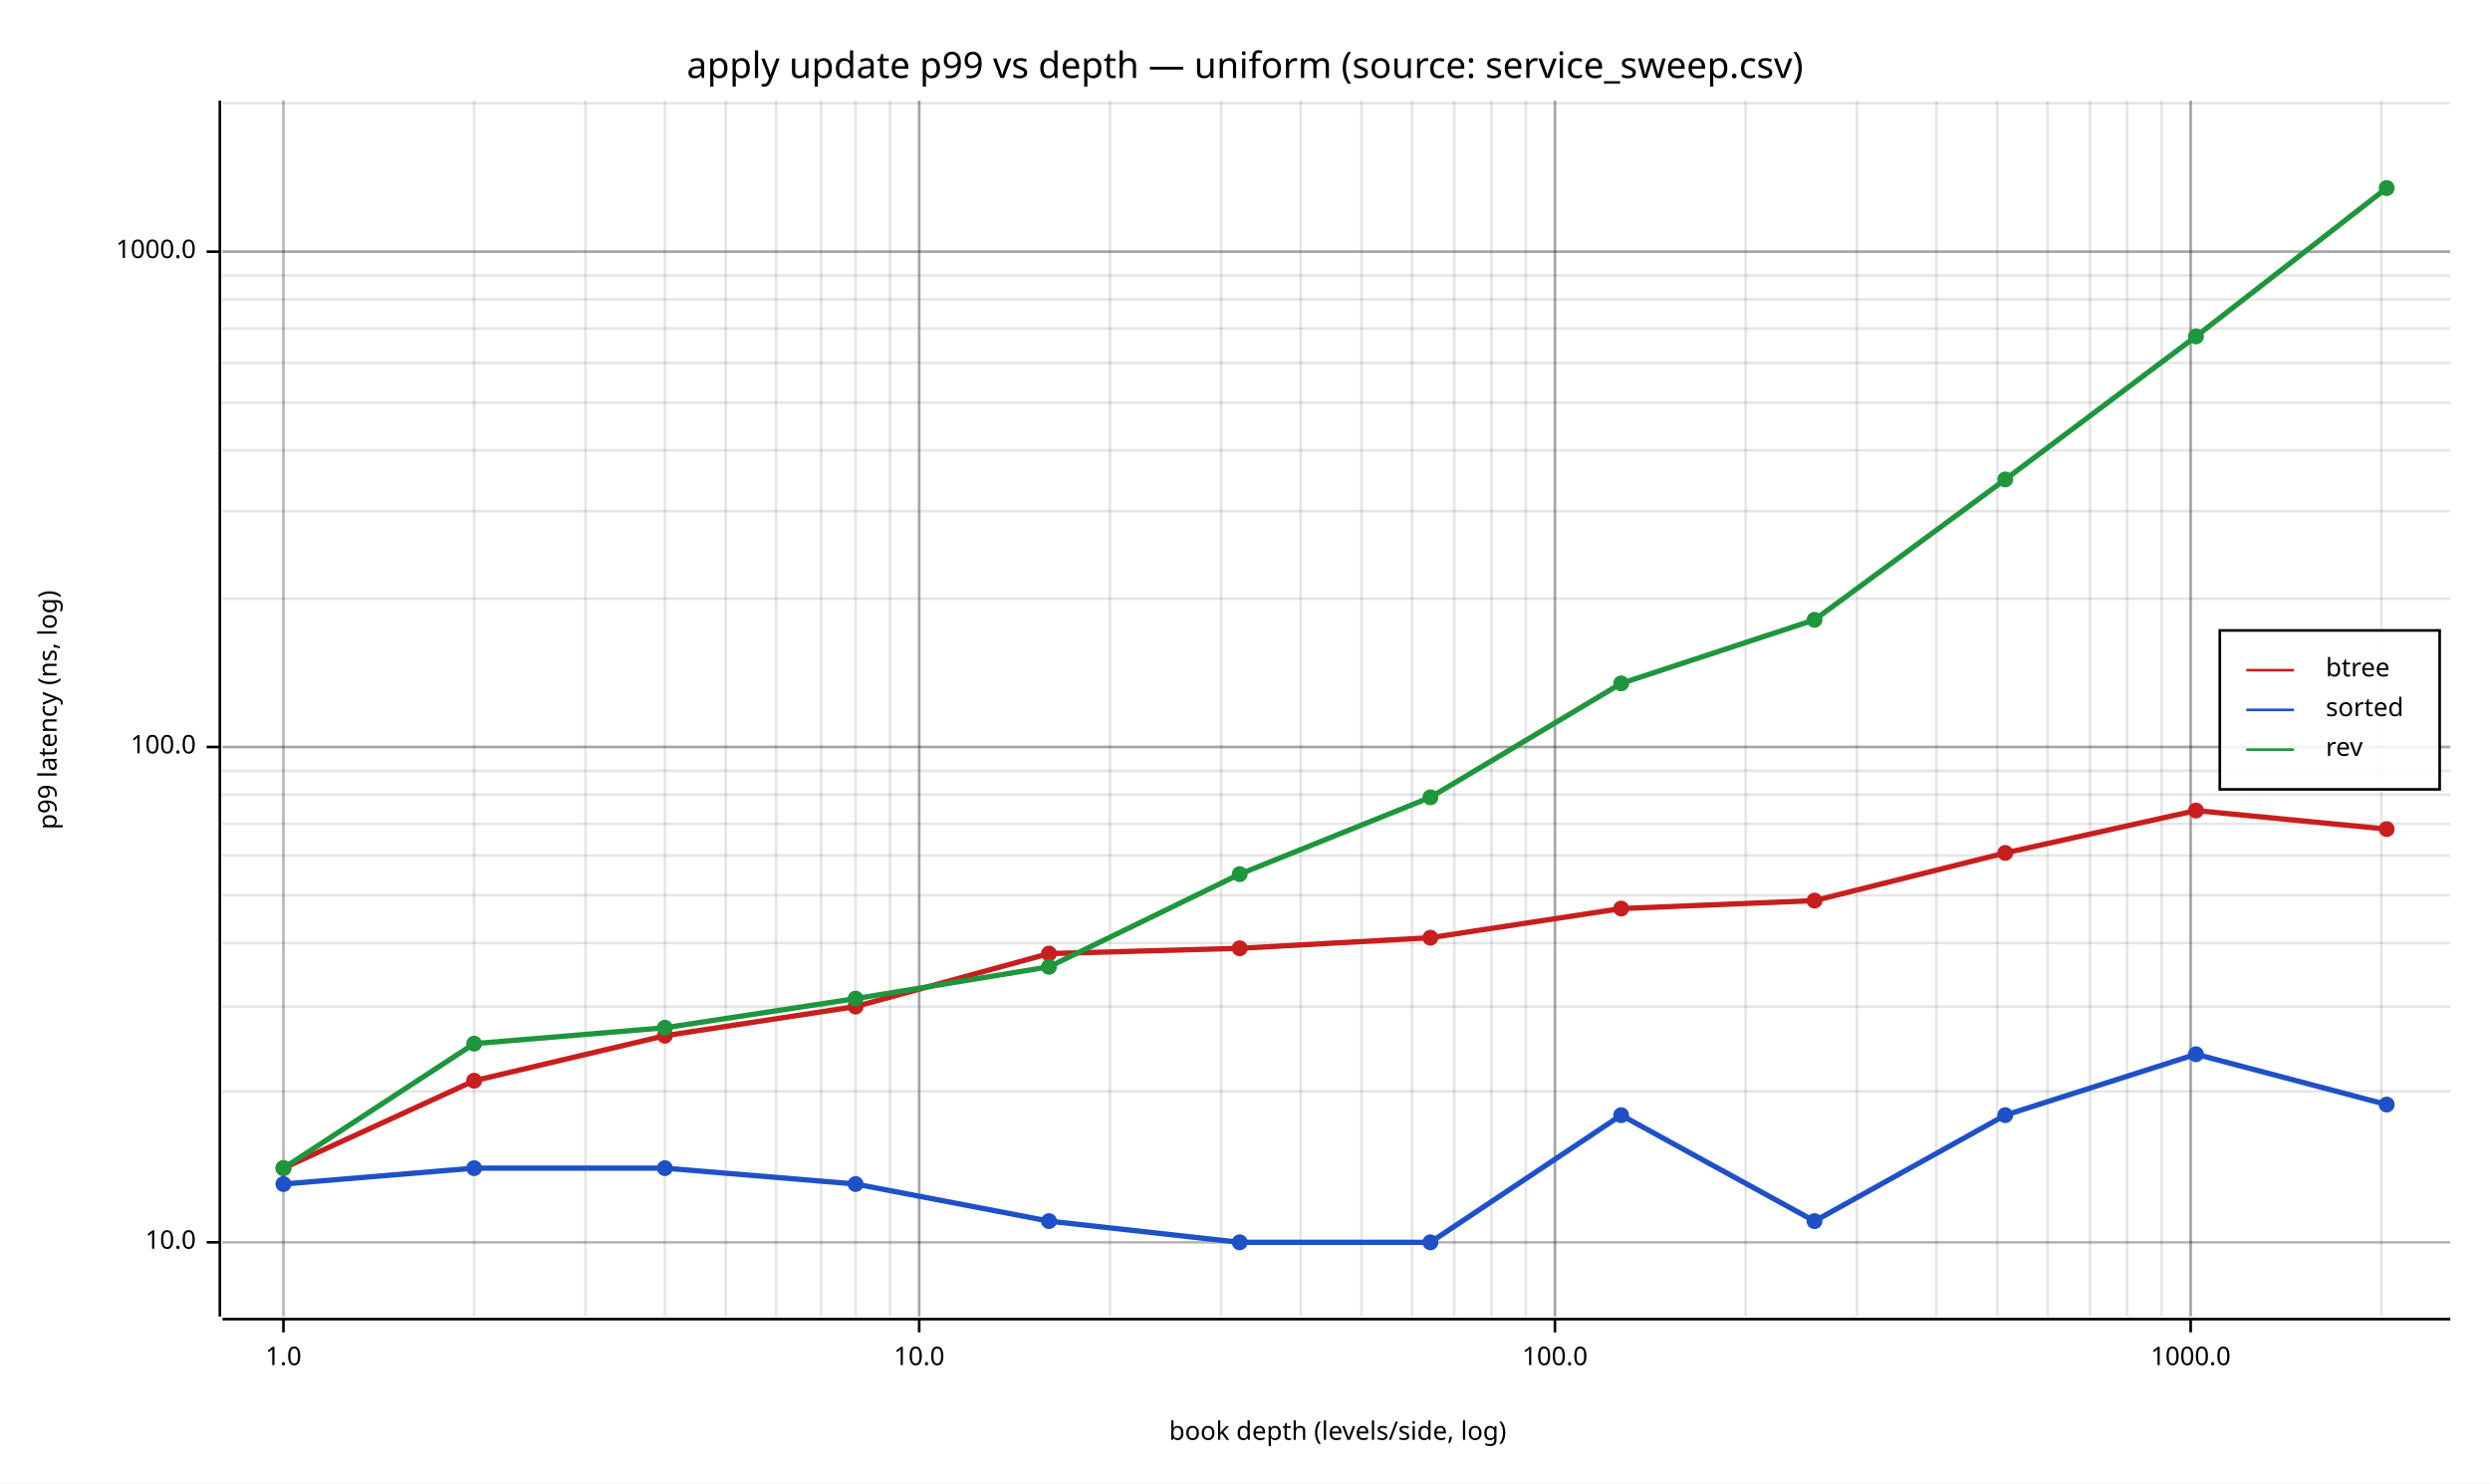
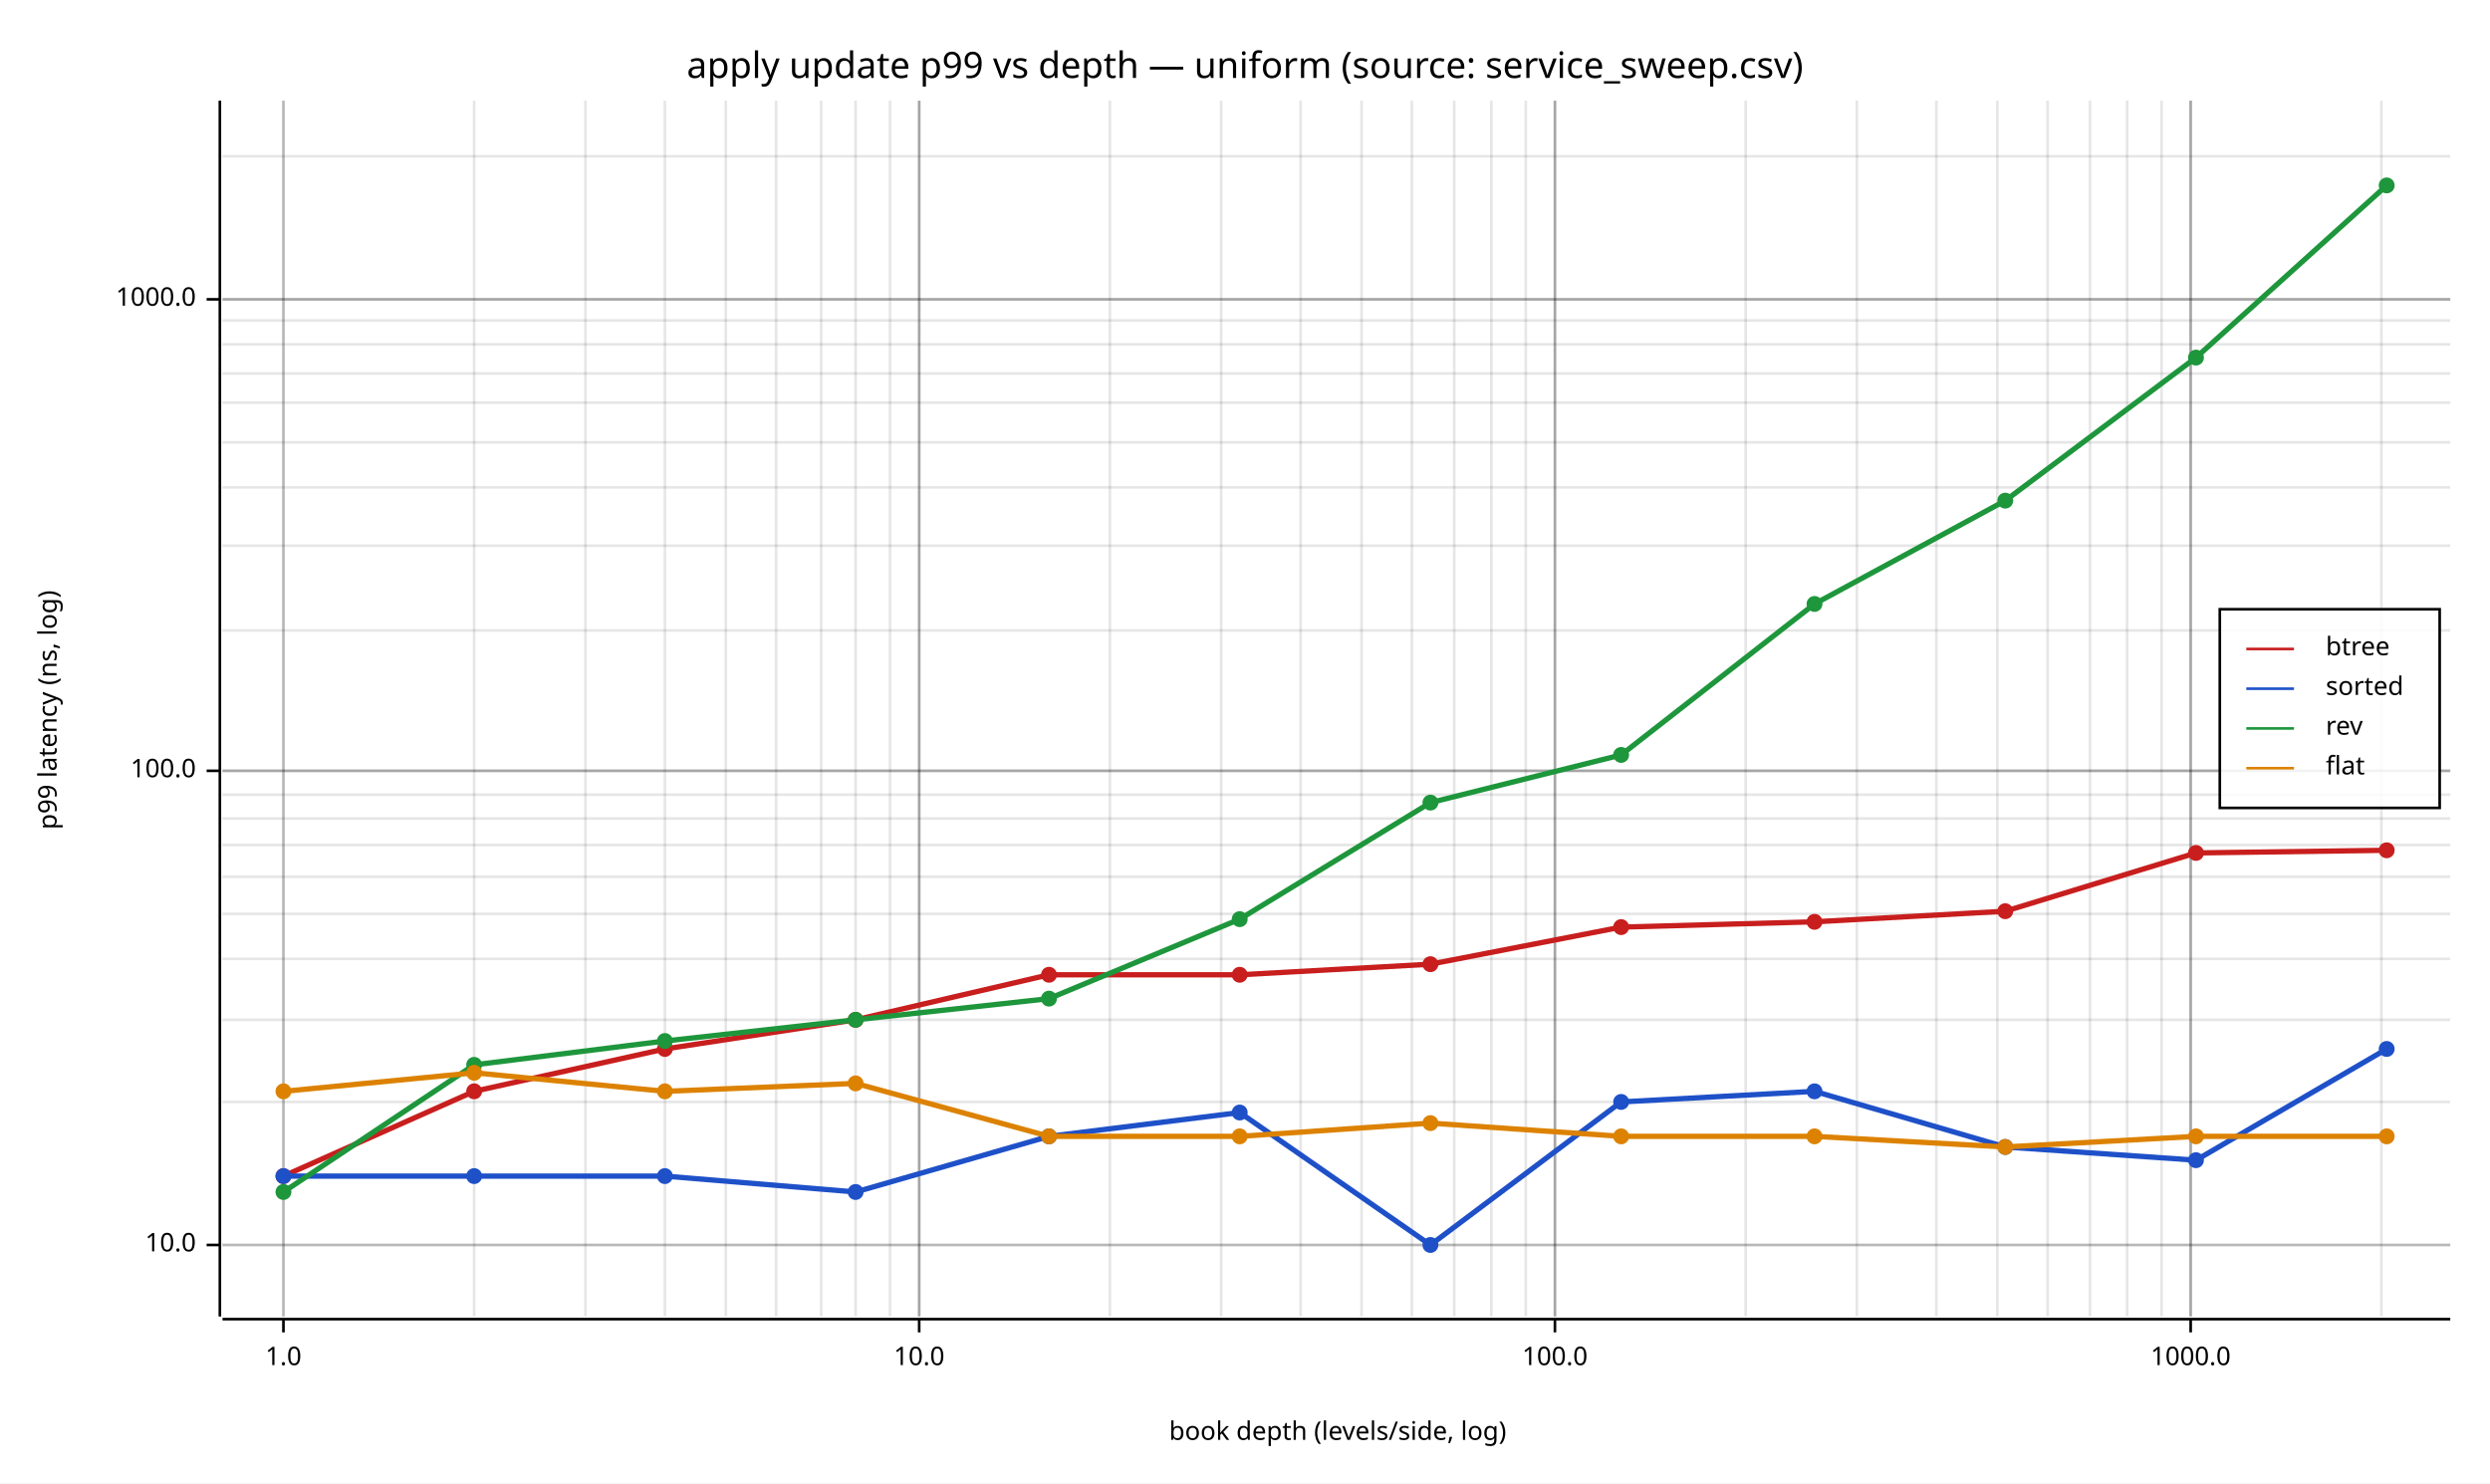
<svg xmlns="http://www.w3.org/2000/svg" width="940" height="560" viewBox="0 0 940 560">
  <rect x="0" y="0" width="940" height="560" opacity="1" fill="#FFFFFF" stroke="none" />
  <text x="470" y="19" dy="0.76em" text-anchor="middle" font-family="sans-serif" font-size="13.71" opacity="1" fill="#000000">
apply update p99 vs depth — uniform   (source: service_sweep.csv)
</text>
  <line opacity="0.1" stroke="#000000" stroke-width="1" x1="107" y1="497" x2="107" y2="38" />
  <line opacity="0.1" stroke="#000000" stroke-width="1" x1="179" y1="497" x2="179" y2="38" />
  <line opacity="0.1" stroke="#000000" stroke-width="1" x1="221" y1="497" x2="221" y2="38" />
  <line opacity="0.1" stroke="#000000" stroke-width="1" x1="251" y1="497" x2="251" y2="38" />
  <line opacity="0.1" stroke="#000000" stroke-width="1" x1="274" y1="497" x2="274" y2="38" />
  <line opacity="0.1" stroke="#000000" stroke-width="1" x1="293" y1="497" x2="293" y2="38" />
  <line opacity="0.1" stroke="#000000" stroke-width="1" x1="310" y1="497" x2="310" y2="38" />
  <line opacity="0.1" stroke="#000000" stroke-width="1" x1="323" y1="497" x2="323" y2="38" />
  <line opacity="0.1" stroke="#000000" stroke-width="1" x1="336" y1="497" x2="336" y2="38" />
  <line opacity="0.1" stroke="#000000" stroke-width="1" x1="347" y1="497" x2="347" y2="38" />
  <line opacity="0.1" stroke="#000000" stroke-width="1" x1="347" y1="497" x2="347" y2="38" />
  <line opacity="0.1" stroke="#000000" stroke-width="1" x1="419" y1="497" x2="419" y2="38" />
  <line opacity="0.1" stroke="#000000" stroke-width="1" x1="461" y1="497" x2="461" y2="38" />
  <line opacity="0.1" stroke="#000000" stroke-width="1" x1="491" y1="497" x2="491" y2="38" />
  <line opacity="0.1" stroke="#000000" stroke-width="1" x1="514" y1="497" x2="514" y2="38" />
  <line opacity="0.1" stroke="#000000" stroke-width="1" x1="533" y1="497" x2="533" y2="38" />
  <line opacity="0.1" stroke="#000000" stroke-width="1" x1="549" y1="497" x2="549" y2="38" />
  <line opacity="0.1" stroke="#000000" stroke-width="1" x1="563" y1="497" x2="563" y2="38" />
  <line opacity="0.1" stroke="#000000" stroke-width="1" x1="576" y1="497" x2="576" y2="38" />
  <line opacity="0.1" stroke="#000000" stroke-width="1" x1="587" y1="497" x2="587" y2="38" />
  <line opacity="0.1" stroke="#000000" stroke-width="1" x1="587" y1="497" x2="587" y2="38" />
  <line opacity="0.1" stroke="#000000" stroke-width="1" x1="659" y1="497" x2="659" y2="38" />
  <line opacity="0.1" stroke="#000000" stroke-width="1" x1="701" y1="497" x2="701" y2="38" />
  <line opacity="0.1" stroke="#000000" stroke-width="1" x1="731" y1="497" x2="731" y2="38" />
  <line opacity="0.1" stroke="#000000" stroke-width="1" x1="754" y1="497" x2="754" y2="38" />
  <line opacity="0.1" stroke="#000000" stroke-width="1" x1="773" y1="497" x2="773" y2="38" />
  <line opacity="0.1" stroke="#000000" stroke-width="1" x1="789" y1="497" x2="789" y2="38" />
  <line opacity="0.1" stroke="#000000" stroke-width="1" x1="803" y1="497" x2="803" y2="38" />
  <line opacity="0.1" stroke="#000000" stroke-width="1" x1="816" y1="497" x2="816" y2="38" />
  <line opacity="0.1" stroke="#000000" stroke-width="1" x1="827" y1="497" x2="827" y2="38" />
  <line opacity="0.1" stroke="#000000" stroke-width="1" x1="827" y1="497" x2="827" y2="38" />
  <line opacity="0.1" stroke="#000000" stroke-width="1" x1="899" y1="497" x2="899" y2="38" />
-   <line opacity="0.1" stroke="#000000" stroke-width="1" x1="84" y1="469" x2="925" y2="469" />
-   <line opacity="0.1" stroke="#000000" stroke-width="1" x1="84" y1="412" x2="925" y2="412" />
-   <line opacity="0.1" stroke="#000000" stroke-width="1" x1="84" y1="380" x2="925" y2="380" />
-   <line opacity="0.1" stroke="#000000" stroke-width="1" x1="84" y1="356" x2="925" y2="356" />
-   <line opacity="0.1" stroke="#000000" stroke-width="1" x1="84" y1="338" x2="925" y2="338" />
-   <line opacity="0.1" stroke="#000000" stroke-width="1" x1="84" y1="323" x2="925" y2="323" />
-   <line opacity="0.1" stroke="#000000" stroke-width="1" x1="84" y1="311" x2="925" y2="311" />
+   <line opacity="0.1" stroke="#000000" stroke-width="1" x1="84" y1="470" x2="925" y2="470" />
+   <line opacity="0.1" stroke="#000000" stroke-width="1" x1="84" y1="416" x2="925" y2="416" />
+   <line opacity="0.1" stroke="#000000" stroke-width="1" x1="84" y1="385" x2="925" y2="385" />
+   <line opacity="0.1" stroke="#000000" stroke-width="1" x1="84" y1="362" x2="925" y2="362" />
+   <line opacity="0.1" stroke="#000000" stroke-width="1" x1="84" y1="345" x2="925" y2="345" />
+   <line opacity="0.1" stroke="#000000" stroke-width="1" x1="84" y1="331" x2="925" y2="331" />
+   <line opacity="0.1" stroke="#000000" stroke-width="1" x1="84" y1="319" x2="925" y2="319" />
+   <line opacity="0.1" stroke="#000000" stroke-width="1" x1="84" y1="309" x2="925" y2="309" />
  <line opacity="0.1" stroke="#000000" stroke-width="1" x1="84" y1="300" x2="925" y2="300" />
  <line opacity="0.1" stroke="#000000" stroke-width="1" x1="84" y1="291" x2="925" y2="291" />
-   <line opacity="0.1" stroke="#000000" stroke-width="1" x1="84" y1="282" x2="925" y2="282" />
-   <line opacity="0.1" stroke="#000000" stroke-width="1" x1="84" y1="282" x2="925" y2="282" />
-   <line opacity="0.1" stroke="#000000" stroke-width="1" x1="84" y1="226" x2="925" y2="226" />
-   <line opacity="0.1" stroke="#000000" stroke-width="1" x1="84" y1="193" x2="925" y2="193" />
-   <line opacity="0.1" stroke="#000000" stroke-width="1" x1="84" y1="170" x2="925" y2="170" />
+   <line opacity="0.1" stroke="#000000" stroke-width="1" x1="84" y1="291" x2="925" y2="291" />
+   <line opacity="0.1" stroke="#000000" stroke-width="1" x1="84" y1="238" x2="925" y2="238" />
+   <line opacity="0.1" stroke="#000000" stroke-width="1" x1="84" y1="206" x2="925" y2="206" />
+   <line opacity="0.1" stroke="#000000" stroke-width="1" x1="84" y1="184" x2="925" y2="184" />
+   <line opacity="0.1" stroke="#000000" stroke-width="1" x1="84" y1="167" x2="925" y2="167" />
  <line opacity="0.1" stroke="#000000" stroke-width="1" x1="84" y1="152" x2="925" y2="152" />
-   <line opacity="0.1" stroke="#000000" stroke-width="1" x1="84" y1="137" x2="925" y2="137" />
-   <line opacity="0.1" stroke="#000000" stroke-width="1" x1="84" y1="124" x2="925" y2="124" />
+   <line opacity="0.1" stroke="#000000" stroke-width="1" x1="84" y1="141" x2="925" y2="141" />
+   <line opacity="0.1" stroke="#000000" stroke-width="1" x1="84" y1="130" x2="925" y2="130" />
+   <line opacity="0.1" stroke="#000000" stroke-width="1" x1="84" y1="121" x2="925" y2="121" />
  <line opacity="0.1" stroke="#000000" stroke-width="1" x1="84" y1="113" x2="925" y2="113" />
-   <line opacity="0.1" stroke="#000000" stroke-width="1" x1="84" y1="104" x2="925" y2="104" />
-   <line opacity="0.1" stroke="#000000" stroke-width="1" x1="84" y1="95" x2="925" y2="95" />
-   <line opacity="0.1" stroke="#000000" stroke-width="1" x1="84" y1="95" x2="925" y2="95" />
-   <line opacity="0.1" stroke="#000000" stroke-width="1" x1="84" y1="39" x2="925" y2="39" />
+   <line opacity="0.1" stroke="#000000" stroke-width="1" x1="84" y1="113" x2="925" y2="113" />
+   <line opacity="0.1" stroke="#000000" stroke-width="1" x1="84" y1="59" x2="925" y2="59" />
  <text x="14" y="268" dy="0.76em" text-anchor="middle" font-family="sans-serif" font-size="9.677" opacity="1" fill="#000000" transform="rotate(270, 14, 268)">
p99 latency (ns, log)
</text>
  <text x="505" y="546" dy="-0.5ex" text-anchor="middle" font-family="sans-serif" font-size="9.677" opacity="1" fill="#000000">
book depth (levels/side, log)
</text>
  <line opacity="0.2" stroke="#000000" stroke-width="1" x1="107" y1="497" x2="107" y2="38" />
  <line opacity="0.2" stroke="#000000" stroke-width="1" x1="347" y1="497" x2="347" y2="38" />
  <line opacity="0.2" stroke="#000000" stroke-width="1" x1="587" y1="497" x2="587" y2="38" />
  <line opacity="0.2" stroke="#000000" stroke-width="1" x1="827" y1="497" x2="827" y2="38" />
-   <line opacity="0.2" stroke="#000000" stroke-width="1" x1="84" y1="469" x2="925" y2="469" />
-   <line opacity="0.2" stroke="#000000" stroke-width="1" x1="84" y1="282" x2="925" y2="282" />
-   <line opacity="0.2" stroke="#000000" stroke-width="1" x1="84" y1="95" x2="925" y2="95" />
+   <line opacity="0.2" stroke="#000000" stroke-width="1" x1="84" y1="470" x2="925" y2="470" />
+   <line opacity="0.2" stroke="#000000" stroke-width="1" x1="84" y1="291" x2="925" y2="291" />
+   <line opacity="0.2" stroke="#000000" stroke-width="1" x1="84" y1="113" x2="925" y2="113" />
  <polyline fill="none" opacity="1" stroke="#000000" stroke-width="1" points="83,38 83,497 " />
-   <text x="74" y="469" dy="0.5ex" text-anchor="end" font-family="sans-serif" font-size="9.677" opacity="1" fill="#000000">
+   <text x="74" y="470" dy="0.5ex" text-anchor="end" font-family="sans-serif" font-size="9.677" opacity="1" fill="#000000">
10.0
</text>
-   <polyline fill="none" opacity="1" stroke="#000000" stroke-width="1" points="78,469 83,469 " />
-   <text x="74" y="282" dy="0.5ex" text-anchor="end" font-family="sans-serif" font-size="9.677" opacity="1" fill="#000000">
+   <polyline fill="none" opacity="1" stroke="#000000" stroke-width="1" points="78,470 83,470 " />
+   <text x="74" y="291" dy="0.5ex" text-anchor="end" font-family="sans-serif" font-size="9.677" opacity="1" fill="#000000">
100.0
</text>
-   <polyline fill="none" opacity="1" stroke="#000000" stroke-width="1" points="78,282 83,282 " />
-   <text x="74" y="95" dy="0.5ex" text-anchor="end" font-family="sans-serif" font-size="9.677" opacity="1" fill="#000000">
+   <polyline fill="none" opacity="1" stroke="#000000" stroke-width="1" points="78,291 83,291 " />
+   <text x="74" y="113" dy="0.5ex" text-anchor="end" font-family="sans-serif" font-size="9.677" opacity="1" fill="#000000">
1000.0
</text>
-   <polyline fill="none" opacity="1" stroke="#000000" stroke-width="1" points="78,95 83,95 " />
+   <polyline fill="none" opacity="1" stroke="#000000" stroke-width="1" points="78,113 83,113 " />
  <polyline fill="none" opacity="1" stroke="#000000" stroke-width="1" points="84,498 925,498 " />
  <text x="107" y="508" dy="0.76em" text-anchor="middle" font-family="sans-serif" font-size="9.677" opacity="1" fill="#000000">
1.0
</text>
  <polyline fill="none" opacity="1" stroke="#000000" stroke-width="1" points="107,498 107,503 " />
  <text x="347" y="508" dy="0.76em" text-anchor="middle" font-family="sans-serif" font-size="9.677" opacity="1" fill="#000000">
10.0
</text>
  <polyline fill="none" opacity="1" stroke="#000000" stroke-width="1" points="347,498 347,503 " />
  <text x="587" y="508" dy="0.76em" text-anchor="middle" font-family="sans-serif" font-size="9.677" opacity="1" fill="#000000">
100.0
</text>
  <polyline fill="none" opacity="1" stroke="#000000" stroke-width="1" points="587,498 587,503 " />
  <text x="827" y="508" dy="0.76em" text-anchor="middle" font-family="sans-serif" font-size="9.677" opacity="1" fill="#000000">
1000.0
</text>
  <polyline fill="none" opacity="1" stroke="#000000" stroke-width="1" points="827,498 827,503 " />
-   <polyline fill="none" opacity="1" stroke="#C81E1E" stroke-width="2" points="107,441 179,408 251,391 323,380 396,360 468,358 540,354 612,343 685,340 757,322 829,306 901,313 " />
-   <circle cx="107" cy="441" r="3" opacity="1" fill="#C81E1E" stroke="none" stroke-width="1" />
-   <circle cx="179" cy="408" r="3" opacity="1" fill="#C81E1E" stroke="none" stroke-width="1" />
-   <circle cx="251" cy="391" r="3" opacity="1" fill="#C81E1E" stroke="none" stroke-width="1" />
-   <circle cx="323" cy="380" r="3" opacity="1" fill="#C81E1E" stroke="none" stroke-width="1" />
-   <circle cx="396" cy="360" r="3" opacity="1" fill="#C81E1E" stroke="none" stroke-width="1" />
-   <circle cx="468" cy="358" r="3" opacity="1" fill="#C81E1E" stroke="none" stroke-width="1" />
-   <circle cx="540" cy="354" r="3" opacity="1" fill="#C81E1E" stroke="none" stroke-width="1" />
-   <circle cx="612" cy="343" r="3" opacity="1" fill="#C81E1E" stroke="none" stroke-width="1" />
-   <circle cx="685" cy="340" r="3" opacity="1" fill="#C81E1E" stroke="none" stroke-width="1" />
-   <circle cx="757" cy="322" r="3" opacity="1" fill="#C81E1E" stroke="none" stroke-width="1" />
-   <circle cx="829" cy="306" r="3" opacity="1" fill="#C81E1E" stroke="none" stroke-width="1" />
-   <circle cx="901" cy="313" r="3" opacity="1" fill="#C81E1E" stroke="none" stroke-width="1" />
-   <polyline fill="none" opacity="1" stroke="#1E50C8" stroke-width="2" points="107,447 179,441 251,441 323,447 396,461 468,469 540,469 612,421 685,461 757,421 829,398 901,417 " />
-   <circle cx="107" cy="447" r="3" opacity="1" fill="#1E50C8" stroke="none" stroke-width="1" />
-   <circle cx="179" cy="441" r="3" opacity="1" fill="#1E50C8" stroke="none" stroke-width="1" />
-   <circle cx="251" cy="441" r="3" opacity="1" fill="#1E50C8" stroke="none" stroke-width="1" />
-   <circle cx="323" cy="447" r="3" opacity="1" fill="#1E50C8" stroke="none" stroke-width="1" />
-   <circle cx="396" cy="461" r="3" opacity="1" fill="#1E50C8" stroke="none" stroke-width="1" />
-   <circle cx="468" cy="469" r="3" opacity="1" fill="#1E50C8" stroke="none" stroke-width="1" />
-   <circle cx="540" cy="469" r="3" opacity="1" fill="#1E50C8" stroke="none" stroke-width="1" />
-   <circle cx="612" cy="421" r="3" opacity="1" fill="#1E50C8" stroke="none" stroke-width="1" />
-   <circle cx="685" cy="461" r="3" opacity="1" fill="#1E50C8" stroke="none" stroke-width="1" />
-   <circle cx="757" cy="421" r="3" opacity="1" fill="#1E50C8" stroke="none" stroke-width="1" />
-   <circle cx="829" cy="398" r="3" opacity="1" fill="#1E50C8" stroke="none" stroke-width="1" />
-   <circle cx="901" cy="417" r="3" opacity="1" fill="#1E50C8" stroke="none" stroke-width="1" />
-   <polyline fill="none" opacity="1" stroke="#1E963C" stroke-width="2" points="107,441 179,394 251,388 323,377 396,365 468,330 540,301 612,258 685,234 757,181 829,127 901,71 " />
-   <circle cx="107" cy="441" r="3" opacity="1" fill="#1E963C" stroke="none" stroke-width="1" />
-   <circle cx="179" cy="394" r="3" opacity="1" fill="#1E963C" stroke="none" stroke-width="1" />
-   <circle cx="251" cy="388" r="3" opacity="1" fill="#1E963C" stroke="none" stroke-width="1" />
-   <circle cx="323" cy="377" r="3" opacity="1" fill="#1E963C" stroke="none" stroke-width="1" />
-   <circle cx="396" cy="365" r="3" opacity="1" fill="#1E963C" stroke="none" stroke-width="1" />
-   <circle cx="468" cy="330" r="3" opacity="1" fill="#1E963C" stroke="none" stroke-width="1" />
-   <circle cx="540" cy="301" r="3" opacity="1" fill="#1E963C" stroke="none" stroke-width="1" />
-   <circle cx="612" cy="258" r="3" opacity="1" fill="#1E963C" stroke="none" stroke-width="1" />
-   <circle cx="685" cy="234" r="3" opacity="1" fill="#1E963C" stroke="none" stroke-width="1" />
-   <circle cx="757" cy="181" r="3" opacity="1" fill="#1E963C" stroke="none" stroke-width="1" />
-   <circle cx="829" cy="127" r="3" opacity="1" fill="#1E963C" stroke="none" stroke-width="1" />
-   <circle cx="901" cy="71" r="3" opacity="1" fill="#1E963C" stroke="none" stroke-width="1" />
-   <rect x="838" y="238" width="83" height="60" opacity="0.85" fill="#FFFFFF" stroke="none" />
-   <rect x="838" y="238" width="83" height="60" opacity="1" fill="none" stroke="#000000" />
-   <text x="878" y="248" dy="0.76em" text-anchor="start" font-family="sans-serif" font-size="9.677" opacity="1" fill="#000000">
+   <polyline fill="none" opacity="1" stroke="#C81E1E" stroke-width="2" points="107,444 179,412 251,396 323,385 396,368 468,368 540,364 612,350 685,348 757,344 829,322 901,321 " />
+   <circle cx="107" cy="444" r="3" opacity="1" fill="#C81E1E" stroke="none" stroke-width="1" />
+   <circle cx="179" cy="412" r="3" opacity="1" fill="#C81E1E" stroke="none" stroke-width="1" />
+   <circle cx="251" cy="396" r="3" opacity="1" fill="#C81E1E" stroke="none" stroke-width="1" />
+   <circle cx="323" cy="385" r="3" opacity="1" fill="#C81E1E" stroke="none" stroke-width="1" />
+   <circle cx="396" cy="368" r="3" opacity="1" fill="#C81E1E" stroke="none" stroke-width="1" />
+   <circle cx="468" cy="368" r="3" opacity="1" fill="#C81E1E" stroke="none" stroke-width="1" />
+   <circle cx="540" cy="364" r="3" opacity="1" fill="#C81E1E" stroke="none" stroke-width="1" />
+   <circle cx="612" cy="350" r="3" opacity="1" fill="#C81E1E" stroke="none" stroke-width="1" />
+   <circle cx="685" cy="348" r="3" opacity="1" fill="#C81E1E" stroke="none" stroke-width="1" />
+   <circle cx="757" cy="344" r="3" opacity="1" fill="#C81E1E" stroke="none" stroke-width="1" />
+   <circle cx="829" cy="322" r="3" opacity="1" fill="#C81E1E" stroke="none" stroke-width="1" />
+   <circle cx="901" cy="321" r="3" opacity="1" fill="#C81E1E" stroke="none" stroke-width="1" />
+   <polyline fill="none" opacity="1" stroke="#1E50C8" stroke-width="2" points="107,444 179,444 251,444 323,450 396,429 468,420 540,470 612,416 685,412 757,433 829,438 901,396 " />
+   <circle cx="107" cy="444" r="3" opacity="1" fill="#1E50C8" stroke="none" stroke-width="1" />
+   <circle cx="179" cy="444" r="3" opacity="1" fill="#1E50C8" stroke="none" stroke-width="1" />
+   <circle cx="251" cy="444" r="3" opacity="1" fill="#1E50C8" stroke="none" stroke-width="1" />
+   <circle cx="323" cy="450" r="3" opacity="1" fill="#1E50C8" stroke="none" stroke-width="1" />
+   <circle cx="396" cy="429" r="3" opacity="1" fill="#1E50C8" stroke="none" stroke-width="1" />
+   <circle cx="468" cy="420" r="3" opacity="1" fill="#1E50C8" stroke="none" stroke-width="1" />
+   <circle cx="540" cy="470" r="3" opacity="1" fill="#1E50C8" stroke="none" stroke-width="1" />
+   <circle cx="612" cy="416" r="3" opacity="1" fill="#1E50C8" stroke="none" stroke-width="1" />
+   <circle cx="685" cy="412" r="3" opacity="1" fill="#1E50C8" stroke="none" stroke-width="1" />
+   <circle cx="757" cy="433" r="3" opacity="1" fill="#1E50C8" stroke="none" stroke-width="1" />
+   <circle cx="829" cy="438" r="3" opacity="1" fill="#1E50C8" stroke="none" stroke-width="1" />
+   <circle cx="901" cy="396" r="3" opacity="1" fill="#1E50C8" stroke="none" stroke-width="1" />
+   <polyline fill="none" opacity="1" stroke="#1E963C" stroke-width="2" points="107,450 179,402 251,393 323,385 396,377 468,347 540,303 612,285 685,228 757,189 829,135 901,70 " />
+   <circle cx="107" cy="450" r="3" opacity="1" fill="#1E963C" stroke="none" stroke-width="1" />
+   <circle cx="179" cy="402" r="3" opacity="1" fill="#1E963C" stroke="none" stroke-width="1" />
+   <circle cx="251" cy="393" r="3" opacity="1" fill="#1E963C" stroke="none" stroke-width="1" />
+   <circle cx="323" cy="385" r="3" opacity="1" fill="#1E963C" stroke="none" stroke-width="1" />
+   <circle cx="396" cy="377" r="3" opacity="1" fill="#1E963C" stroke="none" stroke-width="1" />
+   <circle cx="468" cy="347" r="3" opacity="1" fill="#1E963C" stroke="none" stroke-width="1" />
+   <circle cx="540" cy="303" r="3" opacity="1" fill="#1E963C" stroke="none" stroke-width="1" />
+   <circle cx="612" cy="285" r="3" opacity="1" fill="#1E963C" stroke="none" stroke-width="1" />
+   <circle cx="685" cy="228" r="3" opacity="1" fill="#1E963C" stroke="none" stroke-width="1" />
+   <circle cx="757" cy="189" r="3" opacity="1" fill="#1E963C" stroke="none" stroke-width="1" />
+   <circle cx="829" cy="135" r="3" opacity="1" fill="#1E963C" stroke="none" stroke-width="1" />
+   <circle cx="901" cy="70" r="3" opacity="1" fill="#1E963C" stroke="none" stroke-width="1" />
+   <polyline fill="none" opacity="1" stroke="#DC8200" stroke-width="2" points="107,412 179,405 251,412 323,409 396,429 468,429 540,424 612,429 685,429 757,433 829,429 901,429 " />
+   <circle cx="107" cy="412" r="3" opacity="1" fill="#DC8200" stroke="none" stroke-width="1" />
+   <circle cx="179" cy="405" r="3" opacity="1" fill="#DC8200" stroke="none" stroke-width="1" />
+   <circle cx="251" cy="412" r="3" opacity="1" fill="#DC8200" stroke="none" stroke-width="1" />
+   <circle cx="323" cy="409" r="3" opacity="1" fill="#DC8200" stroke="none" stroke-width="1" />
+   <circle cx="396" cy="429" r="3" opacity="1" fill="#DC8200" stroke="none" stroke-width="1" />
+   <circle cx="468" cy="429" r="3" opacity="1" fill="#DC8200" stroke="none" stroke-width="1" />
+   <circle cx="540" cy="424" r="3" opacity="1" fill="#DC8200" stroke="none" stroke-width="1" />
+   <circle cx="612" cy="429" r="3" opacity="1" fill="#DC8200" stroke="none" stroke-width="1" />
+   <circle cx="685" cy="429" r="3" opacity="1" fill="#DC8200" stroke="none" stroke-width="1" />
+   <circle cx="757" cy="433" r="3" opacity="1" fill="#DC8200" stroke="none" stroke-width="1" />
+   <circle cx="829" cy="429" r="3" opacity="1" fill="#DC8200" stroke="none" stroke-width="1" />
+   <circle cx="901" cy="429" r="3" opacity="1" fill="#DC8200" stroke="none" stroke-width="1" />
+   <rect x="838" y="230" width="83" height="75" opacity="0.85" fill="#FFFFFF" stroke="none" />
+   <rect x="838" y="230" width="83" height="75" opacity="1" fill="none" stroke="#000000" />
+   <text x="878" y="240" dy="0.76em" text-anchor="start" font-family="sans-serif" font-size="9.677" opacity="1" fill="#000000">
btree
</text>
-   <text x="878" y="263" dy="0.76em" text-anchor="start" font-family="sans-serif" font-size="9.677" opacity="1" fill="#000000">
+   <text x="878" y="255" dy="0.76em" text-anchor="start" font-family="sans-serif" font-size="9.677" opacity="1" fill="#000000">
sorted
</text>
-   <text x="878" y="278" dy="0.76em" text-anchor="start" font-family="sans-serif" font-size="9.677" opacity="1" fill="#000000">
+   <text x="878" y="270" dy="0.76em" text-anchor="start" font-family="sans-serif" font-size="9.677" opacity="1" fill="#000000">
rev
</text>
-   <polyline fill="none" opacity="1" stroke="#C81E1E" stroke-width="1" points="848,253 866,253 " />
-   <polyline fill="none" opacity="1" stroke="#1E50C8" stroke-width="1" points="848,268 866,268 " />
-   <polyline fill="none" opacity="1" stroke="#1E963C" stroke-width="1" points="848,283 866,283 " />
+   <text x="878" y="285" dy="0.76em" text-anchor="start" font-family="sans-serif" font-size="9.677" opacity="1" fill="#000000">
+ flat
+ </text>
+   <polyline fill="none" opacity="1" stroke="#C81E1E" stroke-width="1" points="848,245 866,245 " />
+   <polyline fill="none" opacity="1" stroke="#1E50C8" stroke-width="1" points="848,260 866,260 " />
+   <polyline fill="none" opacity="1" stroke="#1E963C" stroke-width="1" points="848,275 866,275 " />
+   <polyline fill="none" opacity="1" stroke="#DC8200" stroke-width="1" points="848,290 866,290 " />
</svg>
